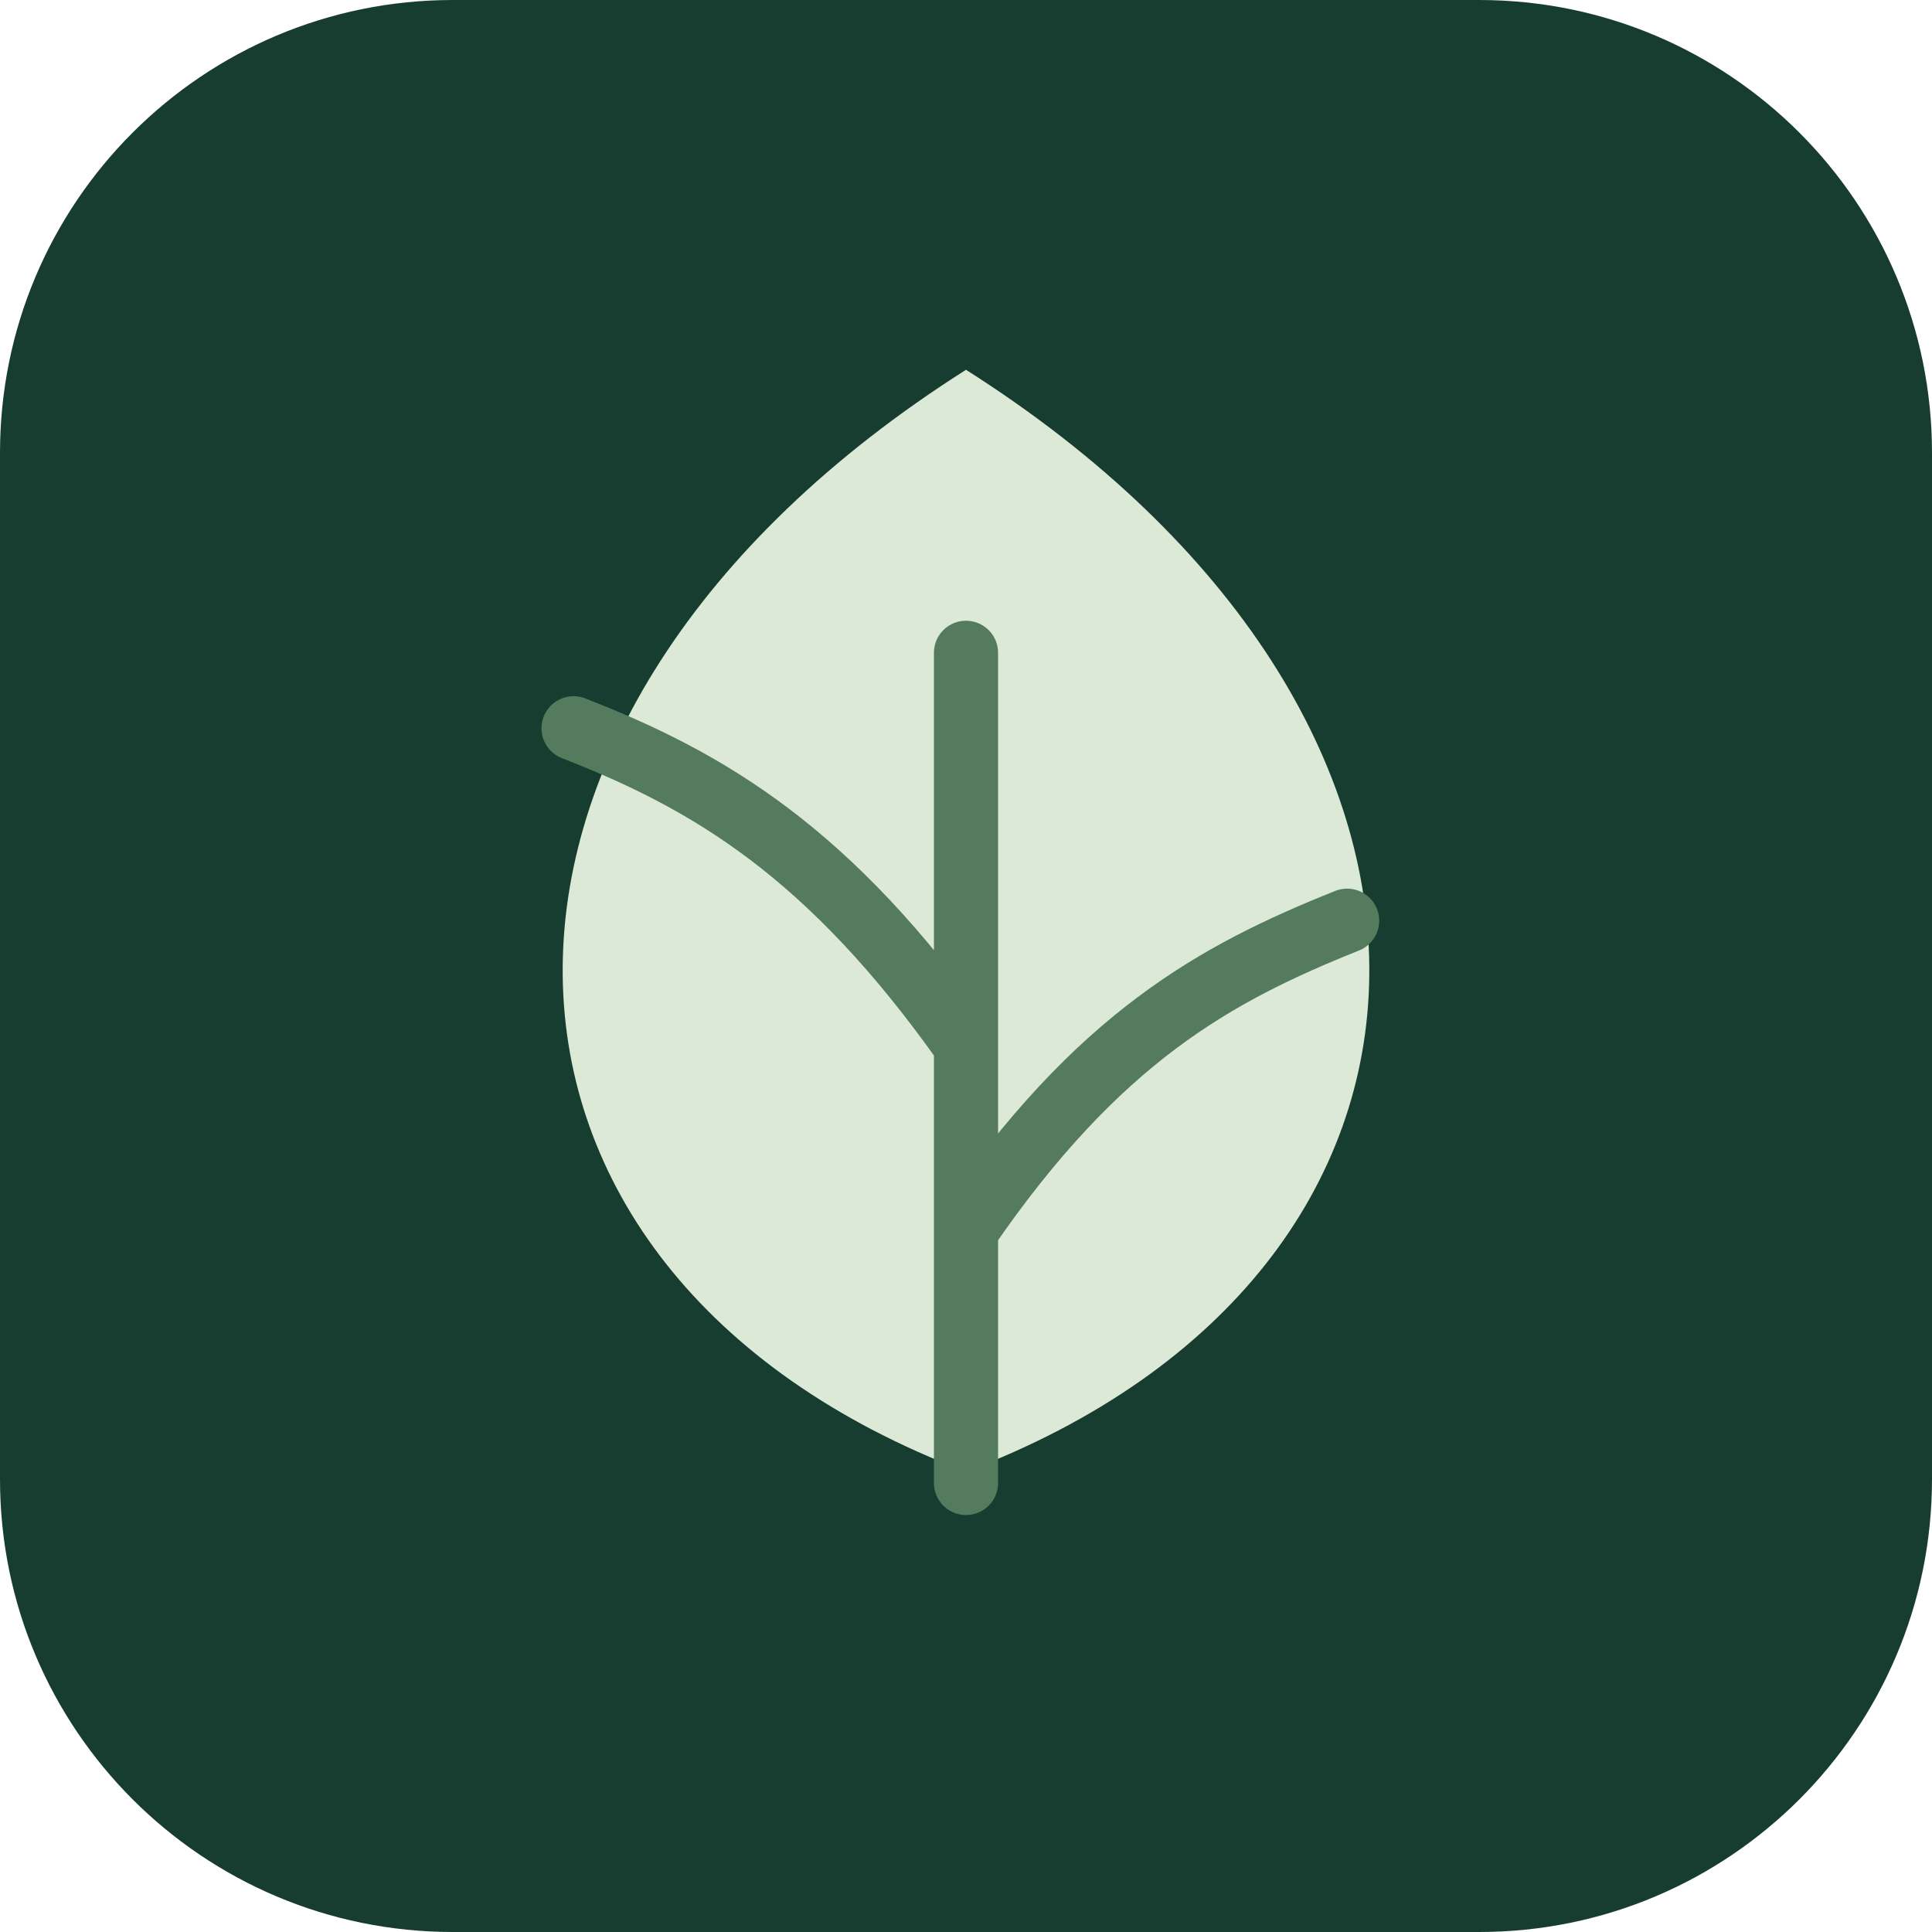
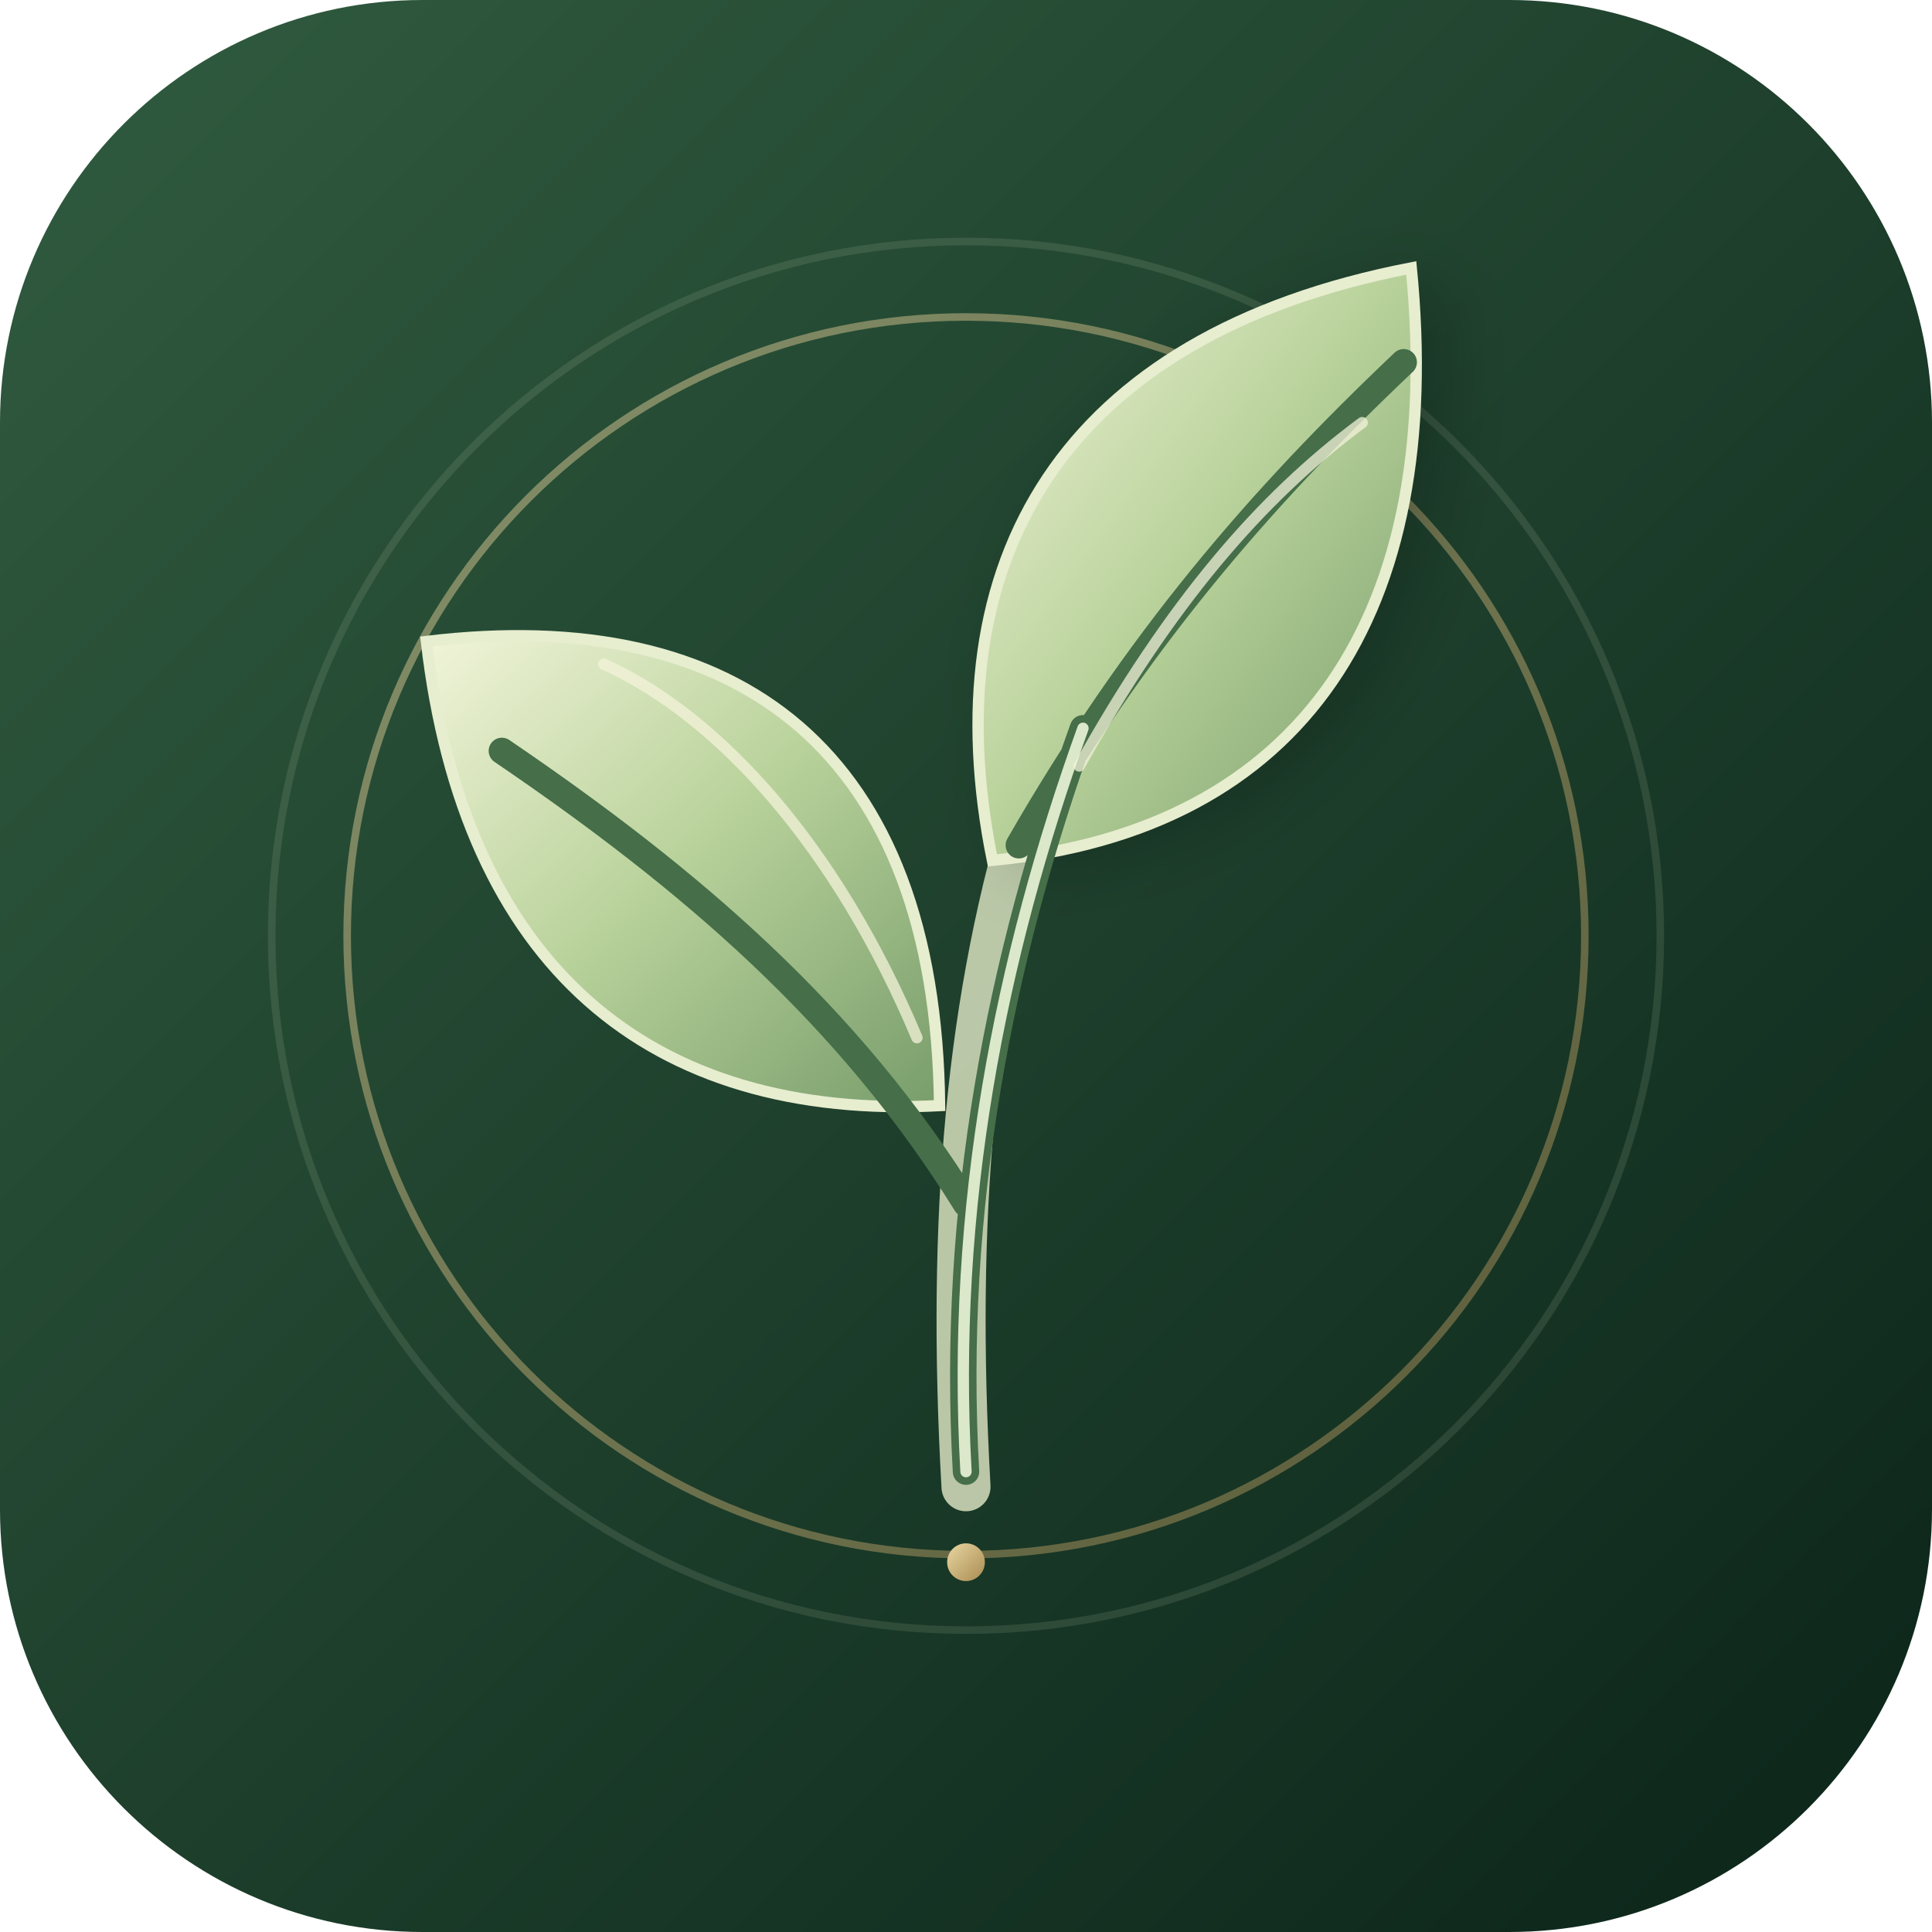
<svg xmlns="http://www.w3.org/2000/svg" viewBox="0 0 512 512">
-   <rect width="512" height="512" rx="120" fill="#173d31" />
-   <path d="M256 390C116 337 111 190 256 98c145 92 140 239 0 292Z" fill="#dce9d7" />
-   <path d="M256 393V173m0 104c-36-51-68-70-104-84m104 133c35-51 66-68 101-82" fill="none" stroke="#547b5e" stroke-width="17" stroke-linecap="round" />
+   <defs>
+     <linearGradient id="bg" x1="0" y1="0" x2="1" y2="1">
+       <stop stop-color="#315c40" />
+       <stop offset="1" stop-color="#0b2419" />
+     </linearGradient>
+     <linearGradient id="leaf" x1="0" y1="0" x2="1" y2="1">
+       <stop stop-color="#f1f4d9" />
+       <stop offset=".48" stop-color="#b9d29b" />
+       <stop offset="1" stop-color="#789d6b" />
+     </linearGradient>
+     <linearGradient id="gold" x1="0" y1="0" x2="1" y2="1">
+       <stop stop-color="#e9d7a2" />
+       <stop offset="1" stop-color="#a98b51" />
+     </linearGradient>
+     <filter id="shadow" x="-30%" y="-30%" width="160%" height="160%">
+       <feGaussianBlur stdDeviation="9" />
+     </filter>
+   </defs>
+   <rect width="512" height="512" rx="112" fill="url(#bg)" />
+   <circle cx="256" cy="248" r="184" fill="none" stroke="#d9e5c4" stroke-opacity=".12" stroke-width="2" />
+   <circle cx="256" cy="248" r="164" fill="none" stroke="url(#gold)" stroke-opacity=".48" stroke-width="2" />
+   <path d="M256 394c-4-71 1-130 18-184" fill="none" stroke="#d6dfbd" stroke-width="13" stroke-linecap="round" opacity=".85" />
+   <path d="M270 230c-16-79 18-139 111-157 9 91-28 149-111 157Z" fill="#000" opacity=".22" filter="url(#shadow)" />
+   <path d="M263 228c-16-79 18-139 111-157 9 91-28 149-111 157Z" fill="url(#leaf)" stroke="#e7edcf" stroke-width="3" />
+   <path d="M249 293c-77 4-126-37-136-123 83-10 135 29 136 123Z" fill="url(#leaf)" stroke="#e7edcf" stroke-width="3" />
+   <path d="M256 390c-4-70 9-136 31-197M256 319c-31-50-73-86-123-120M270 224c31-54 64-92 102-128" fill="none" stroke="#456e49" stroke-width="7" stroke-linecap="round" />
+   <path d="M256 390c-4-70 9-136 31-197" fill="none" stroke="#dbe8c9" stroke-width="3" stroke-linecap="round" />
+   <path d="M160 176c31 14 62 49 83 99M286 203c24-43 48-71 75-91" fill="none" stroke="#f4f2d9" stroke-opacity=".75" stroke-width="3" stroke-linecap="round" />
+   <circle cx="256" cy="414" r="5" fill="url(#gold)" />
</svg>
